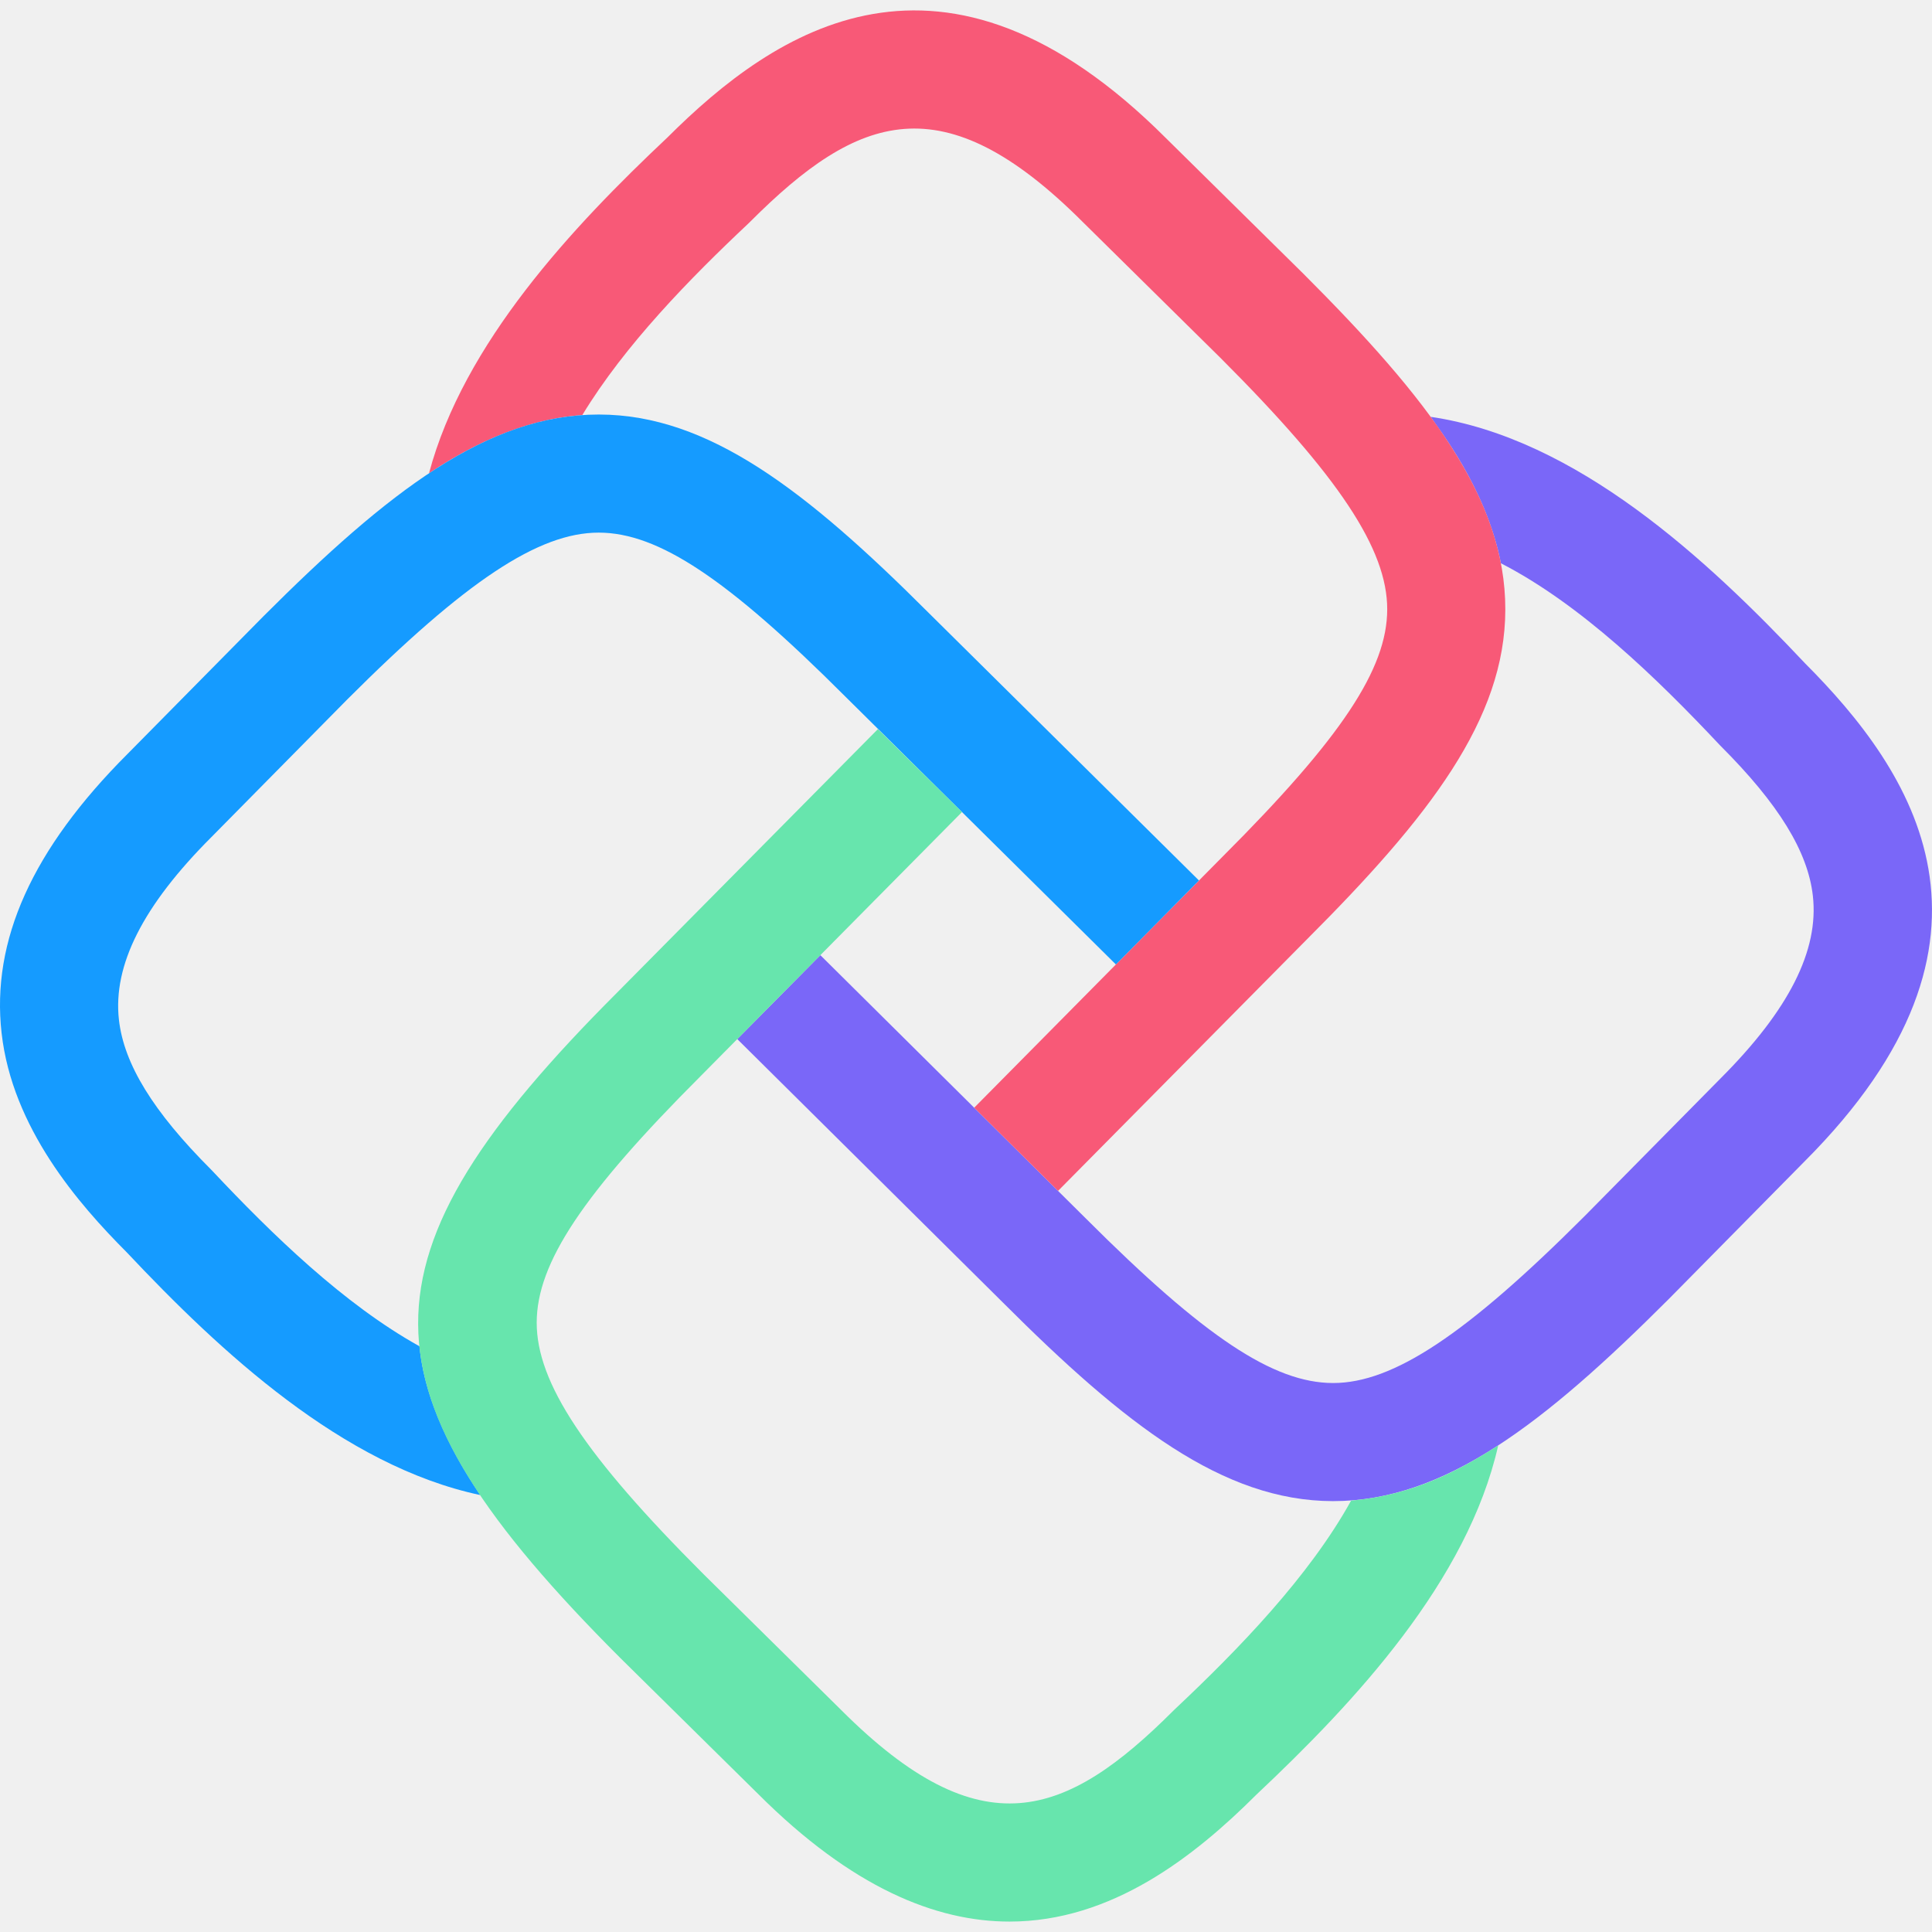
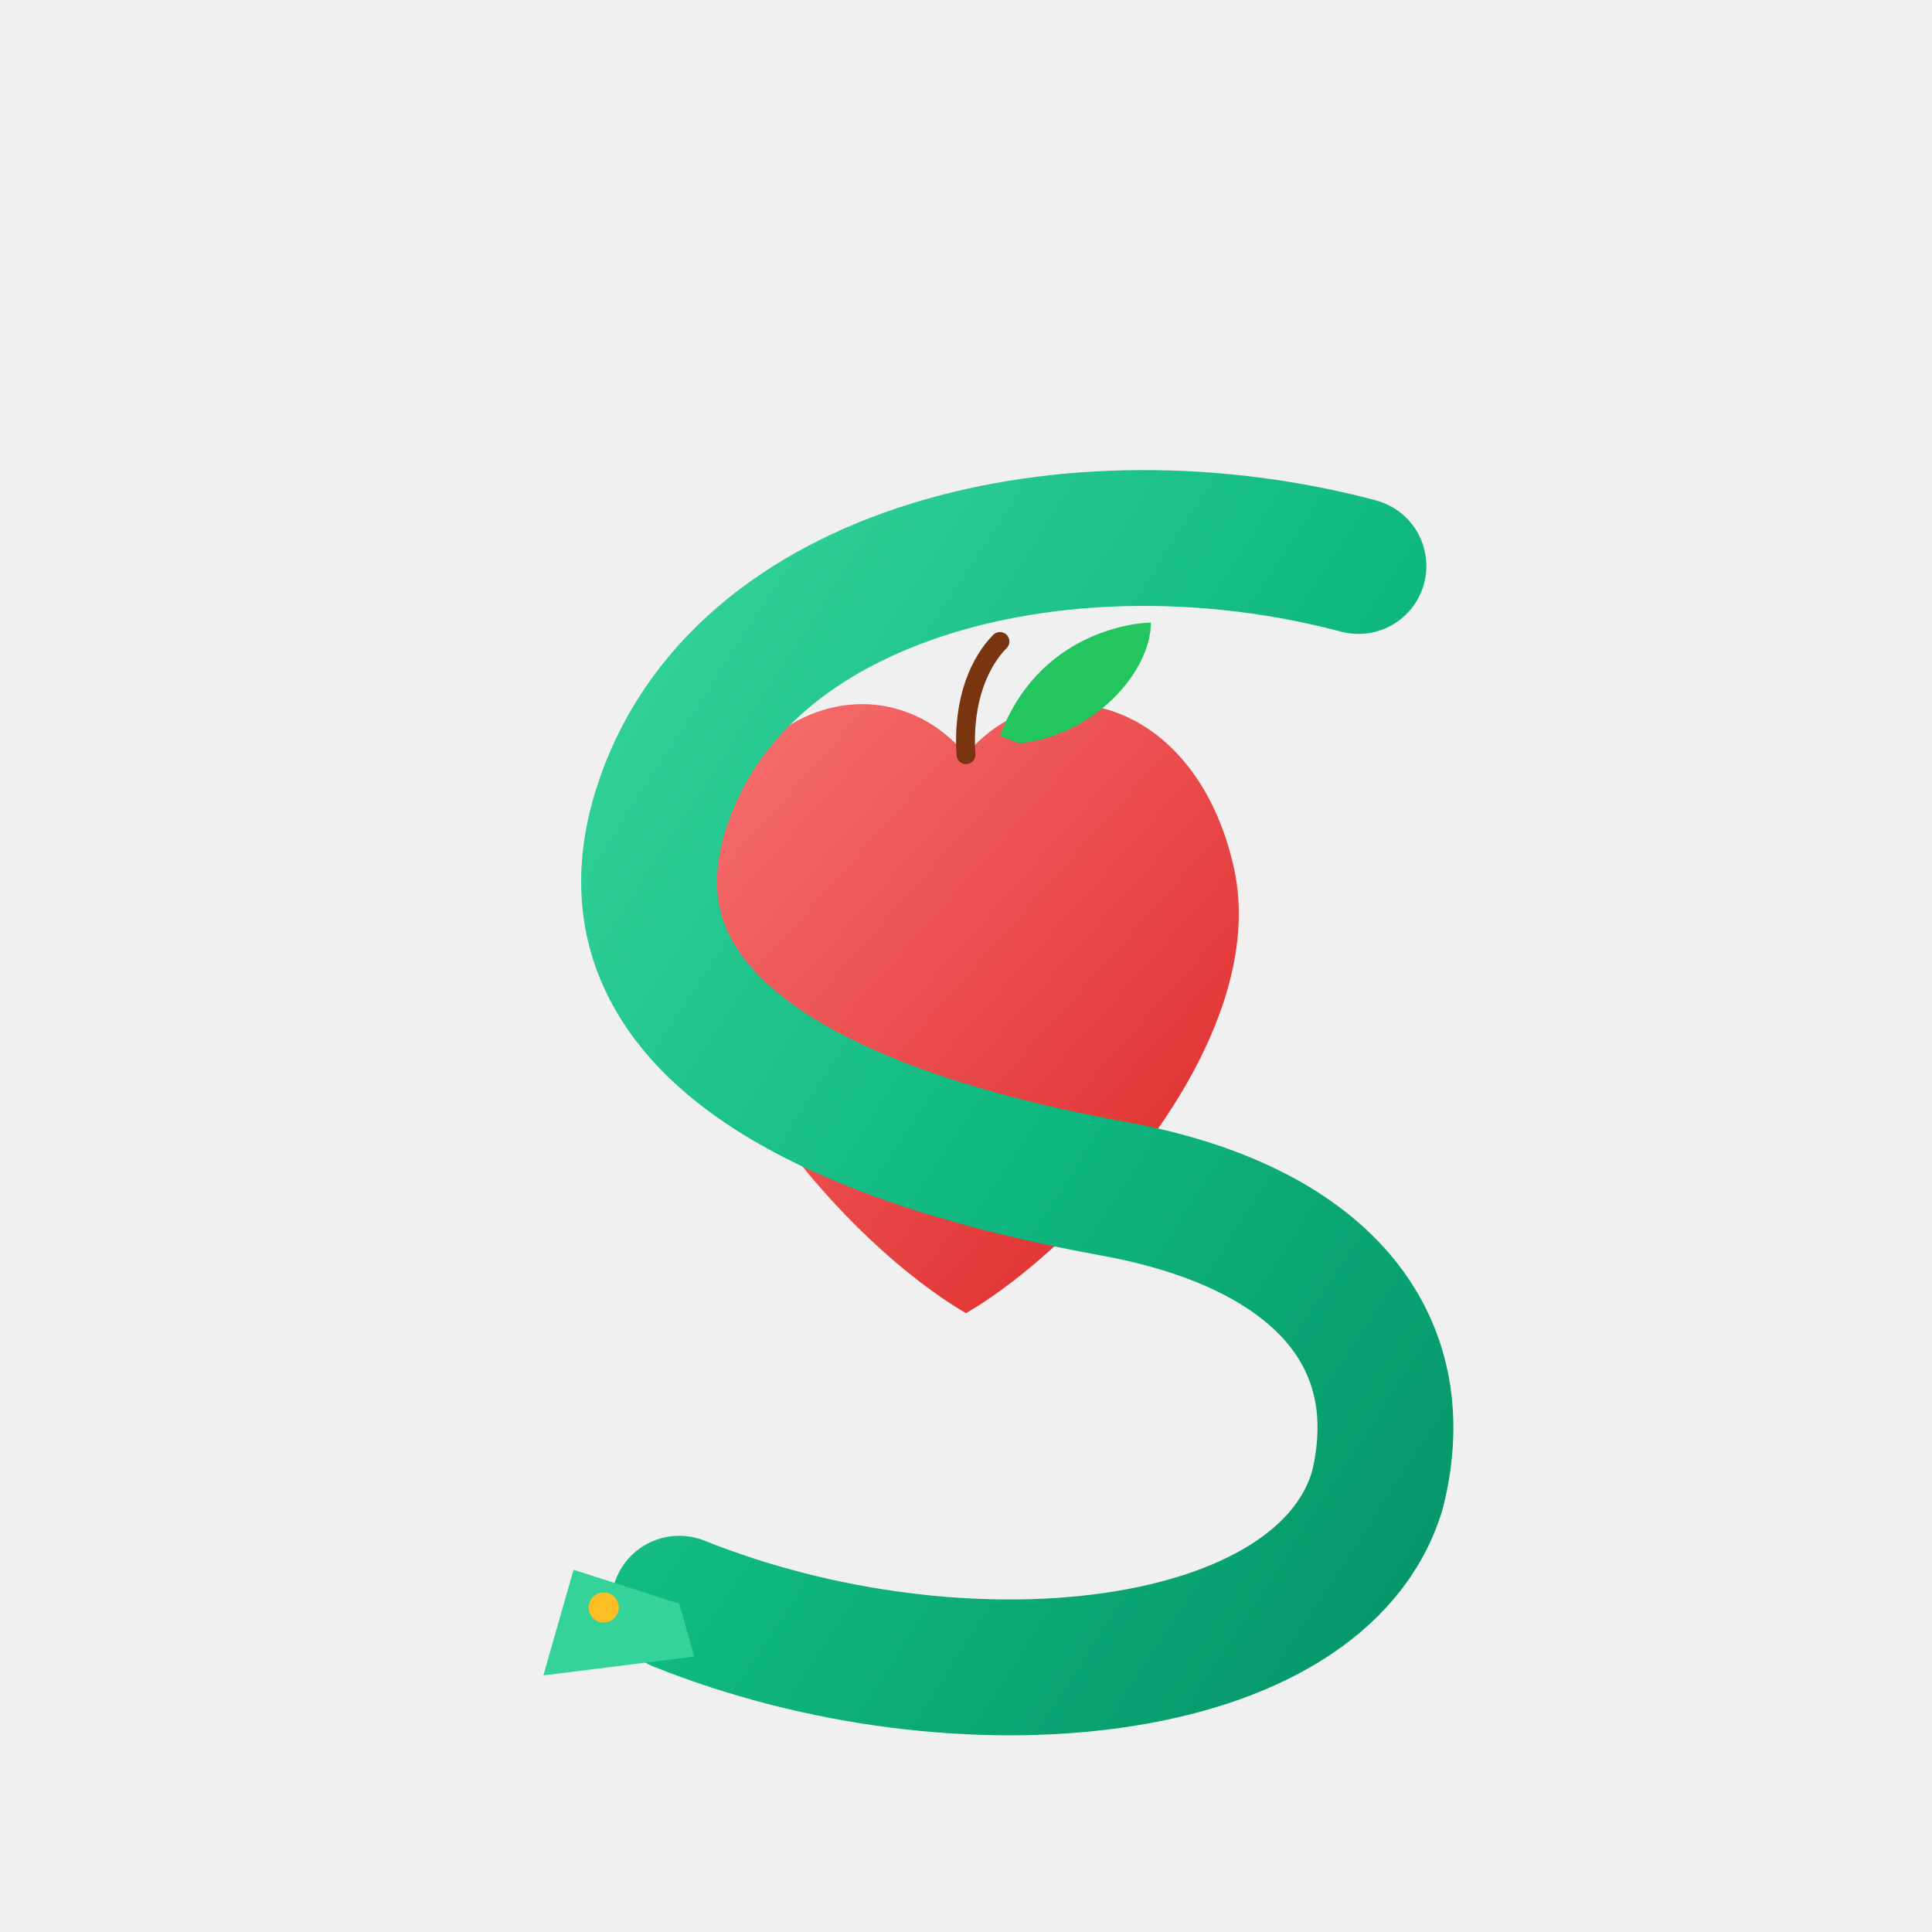
- <svg xmlns="http://www.w3.org/2000/svg" xmlns:xlink="http://www.w3.org/1999/xlink" width="450" height="450" viewBox="0 0 50.37 49.827" version="1.1" id="svg151">
-   <defs id="defs105">
-     <path id="aj28a0fd1a" d="M 1.738,0.156 3.927,2.323 2.347,3.919 0.101,1.81 Z" />
-     <path id="fdje57jgic" d="M 2.201,0.066 3.855,1.703 1.69,3.894 0.093,2.311 Z" />
-     <path id="6bg72xwlze" d="M 2.398,0.044 3.994,1.624 1.886,3.869 0.232,2.232 Z" />
-     <path id="eaqjnja8wg" d="M 1.736,0.023 3.981,2.132 2.344,3.786 0.156,1.619 Z" />
+ <svg xmlns="http://www.w3.org/2000/svg" width="512" height="512" viewBox="0 0 512 512" fill="none">
+   <defs>
+     <linearGradient id="fgSnakeGrad" x1="0%" y1="0%" x2="100%" y2="100%">
+       <stop offset="0%" stop-color="#34D399" />
+       <stop offset="50%" stop-color="#10B981" />
+       <stop offset="100%" stop-color="#059669" />
+     </linearGradient>
+     <linearGradient id="fgAppleGrad" x1="0%" y1="0%" x2="100%" y2="100%">
+       <stop offset="0%" stop-color="#F87171" />
+       <stop offset="100%" stop-color="#DC2626" />
+     </linearGradient>
  </defs>
-   <g fill="none" fill-rule="evenodd" id="g149" transform="translate(-2.9304427e-4,-1.6465461e-4)">
-     <g id="g147">
-       <g id="g145">
-         <path fill="#7a67f8" d="M 34.758,38.865 H 34.746 C 31.892,38.86 29.342,36.882 26.152,33.692 l -6.93,-6.873 2.166,-2.188 6.937,6.88 c 3.075,3.074 4.876,4.272 6.427,4.275 h 0.005 c 1.567,0 3.467,-1.262 6.558,-4.353 l 3.541,-3.587 c 1.784,-1.784 2.57,-3.34 2.408,-4.762 -0.13,-1.156 -0.894,-2.397 -2.401,-3.904 L 44.83,19.146 C 43.202,17.414 41.211,15.483 39.131,14.414 38.745,12.437 37.48,10.881 37.3,10.596 c 3.803,0.559 7.197,3.703 9.758,6.424 2.788,2.794 5.803,7.176 -0.018,12.996 l -3.54,3.588 c -3.251,3.25 -5.844,5.261 -8.742,5.261" id="path107" />
-         <path fill="#f85977" d="m 25.399,28.608 6.492,-6.562 c 3.076,-3.076 4.274,-4.877 4.276,-6.428 0.004,-1.567 -1.257,-3.469 -4.352,-6.563 L 28.228,5.515 C 24.58,1.867 22.369,2.699 19.561,5.507 L 19.528,5.54 c -1.54,1.448 -3.237,3.182 -4.346,5.01 -1.031,0.073 -2.361,0.424 -3.997,1.518 0.906,-3.397 3.737,-6.422 6.216,-8.755 2.794,-2.789 7.177,-5.804 12.997,0.017 l 3.588,3.54 c 3.255,3.256 5.266,5.851 5.26,8.754 -0.005,2.854 -1.982,5.404 -5.172,8.594 l -6.489,6.559 z" id="path109" />
-         <path fill="#159bff" d="M 12.522,38.707 C 8.939,37.946 5.746,34.972 3.308,32.382 2.035,31.106 0.321,29.13 0.042,26.663 c -0.274,-2.414 0.8,-4.795 3.283,-7.278 l 3.542,-3.588 c 3.25,-3.25 5.843,-5.261 8.74,-5.261 h 0.013 c 2.854,0.005 5.404,1.983 8.593,5.172 l 7.046,6.976 -2.165,2.19 -7.053,-6.983 c -3.076,-3.076 -4.876,-4.273 -6.427,-4.276 h -0.006 c -1.566,0 -3.466,1.261 -6.557,4.352 L 5.51,21.555 c -1.784,1.784 -2.57,3.34 -2.409,4.762 0.131,1.156 0.894,2.396 2.402,3.904 l 0.033,0.034 c 1.55,1.649 3.43,3.479 5.401,4.573 0.168,1.739 1.2,3.297 1.585,3.88" id="path111" />
-         <path fill="#67e5ad" d="m 26.32,49.827 c -1.925,0 -4.114,-0.886 -6.557,-3.33 l -3.588,-3.54 C 9.167,35.949 9.151,32.546 16.086,25.61 l 6.802,-6.872 2.193,2.162 -6.812,6.882 c -3.076,3.076 -4.273,4.877 -4.276,6.427 -0.003,1.568 1.258,3.47 4.352,6.563 l 3.588,3.541 c 3.646,3.647 5.858,2.816 8.666,0.008 l 0.034,-0.033 c 1.654,-1.555 3.5,-3.46 4.593,-5.437 1.661,-0.14 2.9,-0.841 3.835,-1.438 -0.8,3.537 -3.738,6.69 -6.302,9.102 -1.62,1.618 -3.777,3.312 -6.439,3.312" id="path113" />
-         <g transform="translate(21.154,18.577)" id="g120">
-           <mask id="8jptpqrneb" fill="#ffffff">
-             <use xlink:href="#aj28a0fd1a" id="use115" />
-           </mask>
-           <path d="M 0.101,1.81 1.738,0.156 3.927,2.323 2.347,3.919 Z" mask="url(#8jptpqrneb)" id="path118" />
-         </g>
-         <g transform="translate(27.404,20.981)" id="g127">
-           <mask id="b2iljpfwbd" fill="#ffffff">
-             <use xlink:href="#fdje57jgic" id="use122" />
-           </mask>
-           <path d="M 2.201,0.066 3.855,1.703 1.69,3.894 0.093,2.311 Z" mask="url(#b2iljpfwbd)" id="path125" />
-         </g>
-         <g transform="translate(18.99,24.587)" id="g134">
-           <mask id="gj70tyfpnf" fill="#ffffff">
-             <use xlink:href="#6bg72xwlze" id="use129" />
-           </mask>
-           <path d="M 1.886,3.869 0.232,2.232 2.398,0.044 3.994,1.624 Z" mask="url(#gj70tyfpnf)" id="path132" />
-         </g>
-         <g transform="translate(25.24,26.99)" id="g141">
-           <mask id="z7vhvduckh" fill="#ffffff">
-             <use xlink:href="#eaqjnja8wg" id="use136" />
-           </mask>
-           <path d="M 3.981,2.132 2.344,3.786 0.156,1.619 1.736,0.023 Z" mask="url(#z7vhvduckh)" id="path139" />
-         </g>
-       </g>
-     </g>
-   </g>
+   <path d="M 256,200 C 235,175 195,185 185,230 C 175,275 225,330 256,348 C 287,330 337,275 327,230 C 317,185 277,175 256,200 Z" fill="url(#fgAppleGrad)" />
+   <path d="M 265,195 C 275,168 300,165 305,165 C 305,178 290,195 270,197 Z" fill="#22C55E" />
+   <path d="M 256,200 C 255,185 260,175 265,170" stroke="#78350F" stroke-width="5" stroke-linecap="round" />
+   <path d="M 360,150 C 285,130 195,150 175,215 C 155,280 240,305 295,315 C 350,325 375,355 365,395 C 350,445 255,455 180,425" fill="none" stroke="url(#fgSnakeGrad)" stroke-width="36" stroke-linecap="round" stroke-linejoin="round" />
+   <path d="M 180,425 L 152,416 L 144,444 L 184,439 Z" fill="#34D399" />
+   <circle cx="160" cy="426" r="4" fill="#FBBF24" />
</svg>
